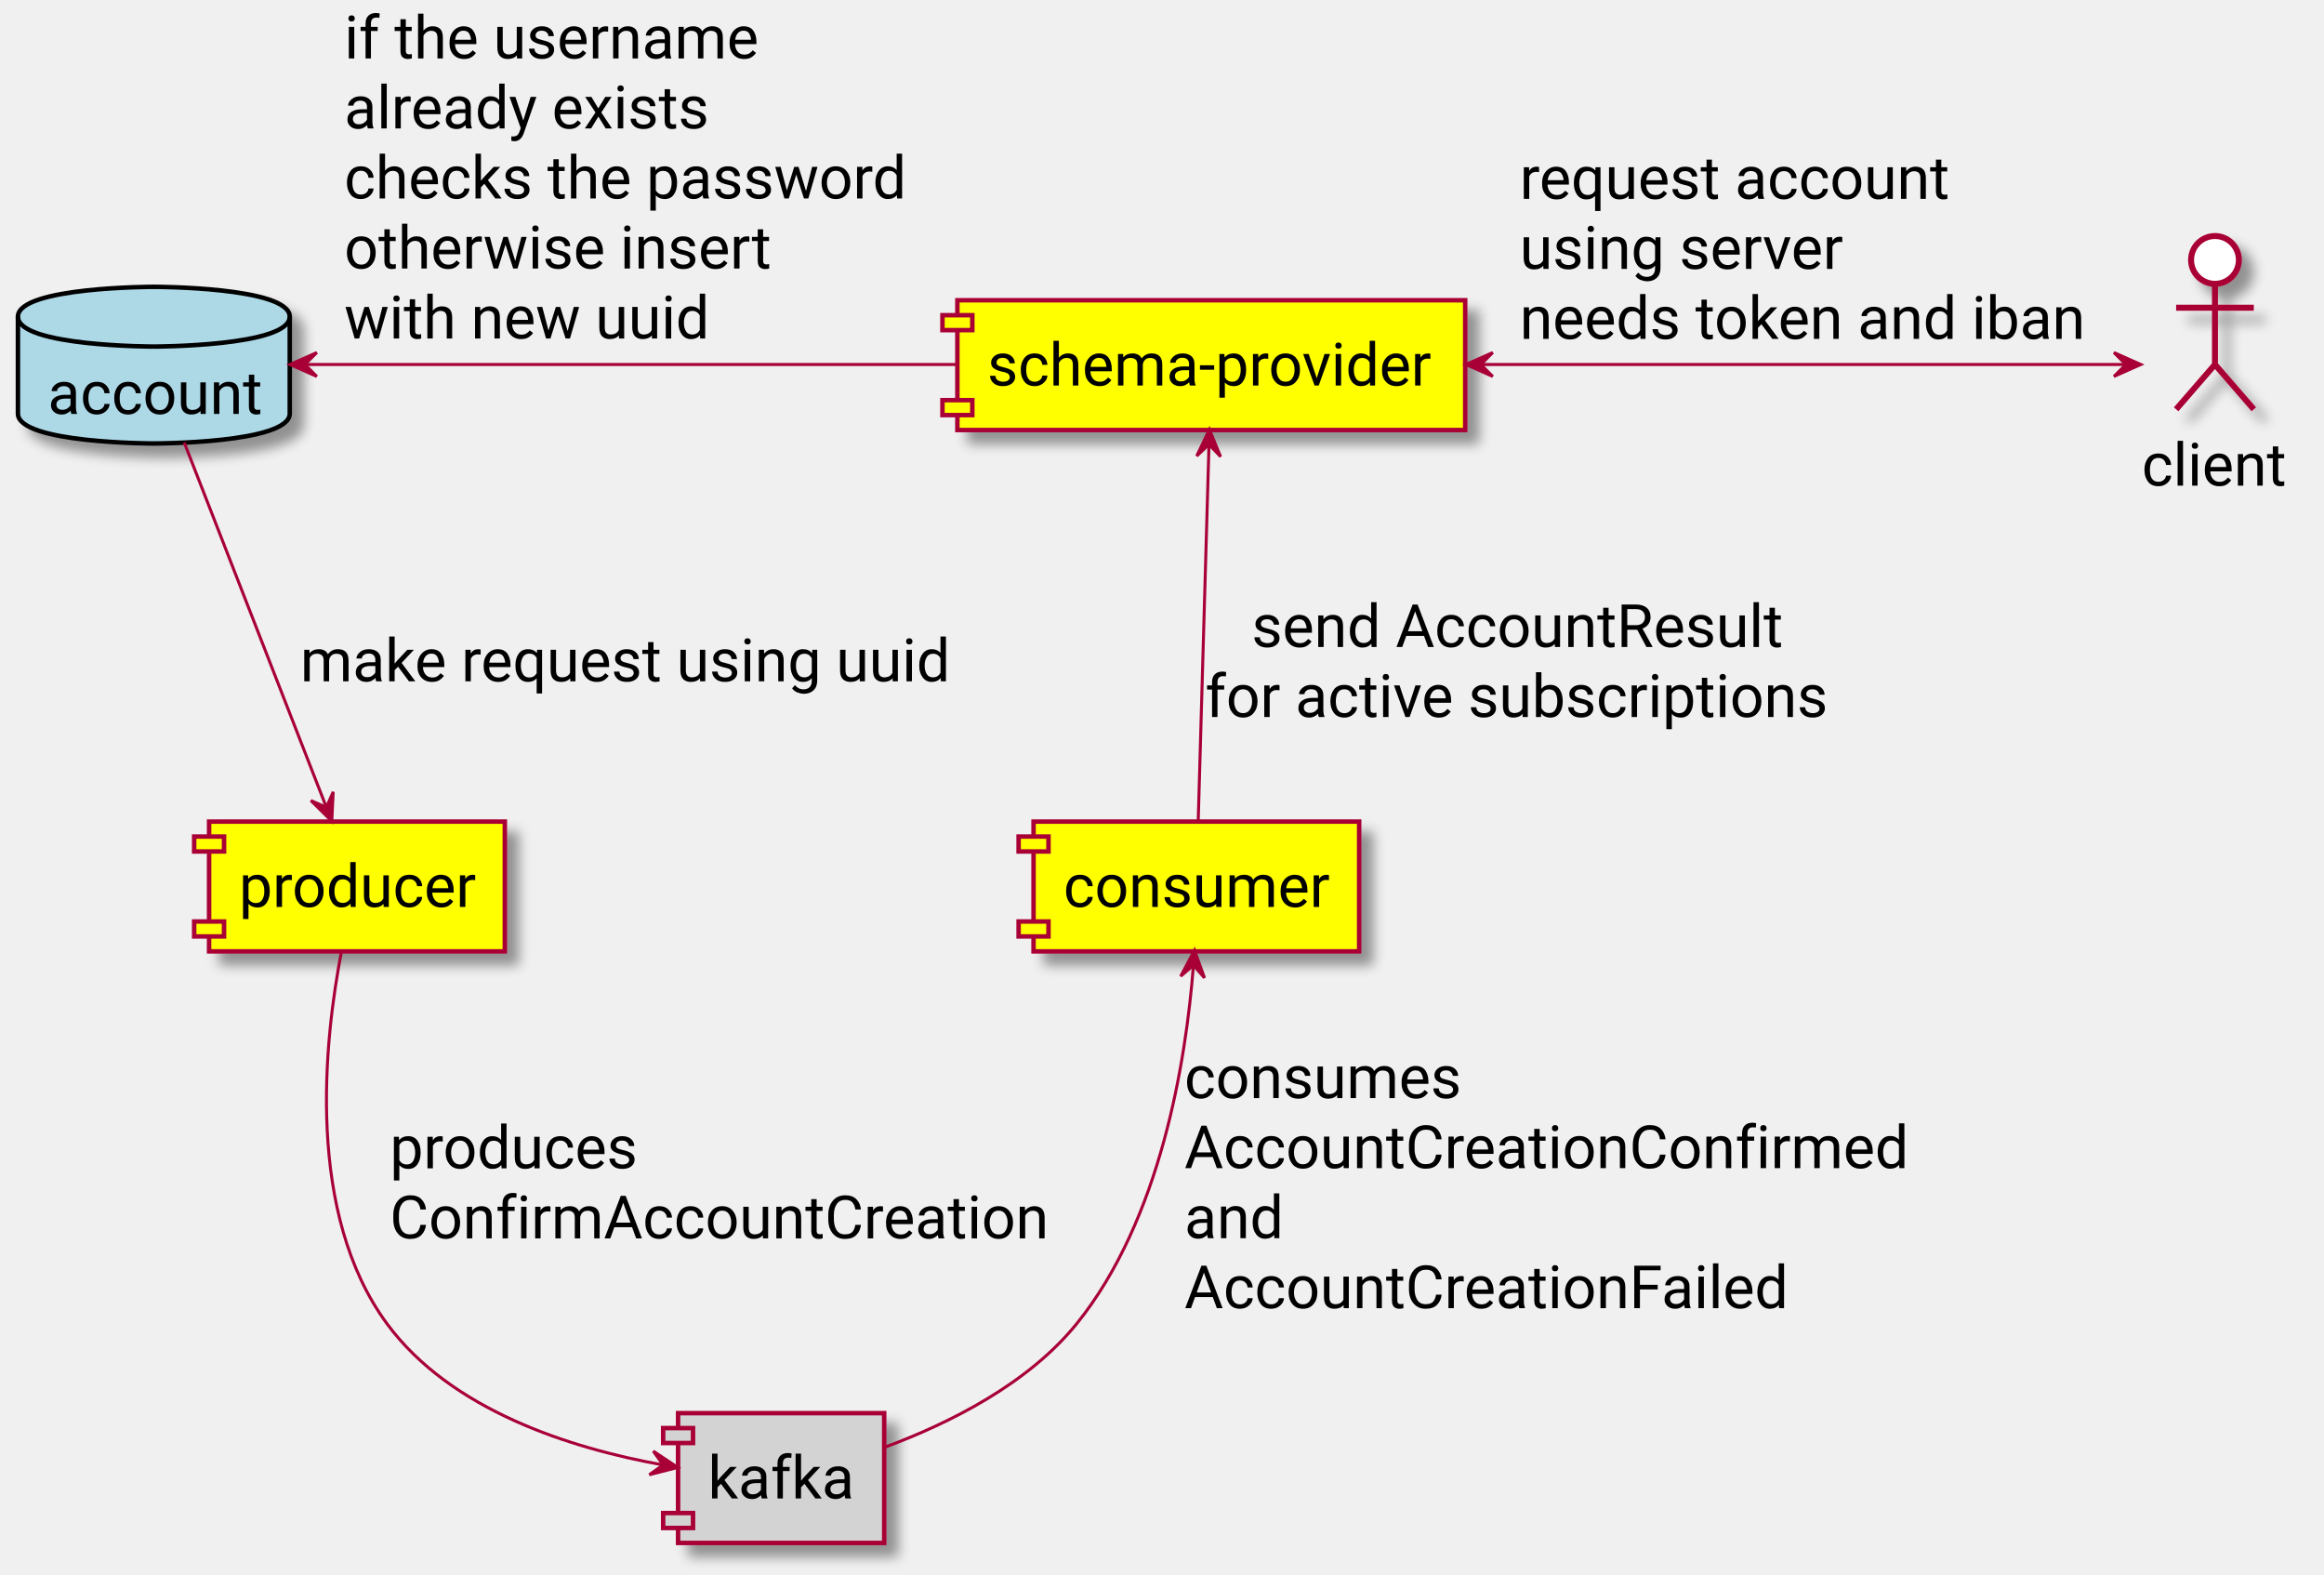
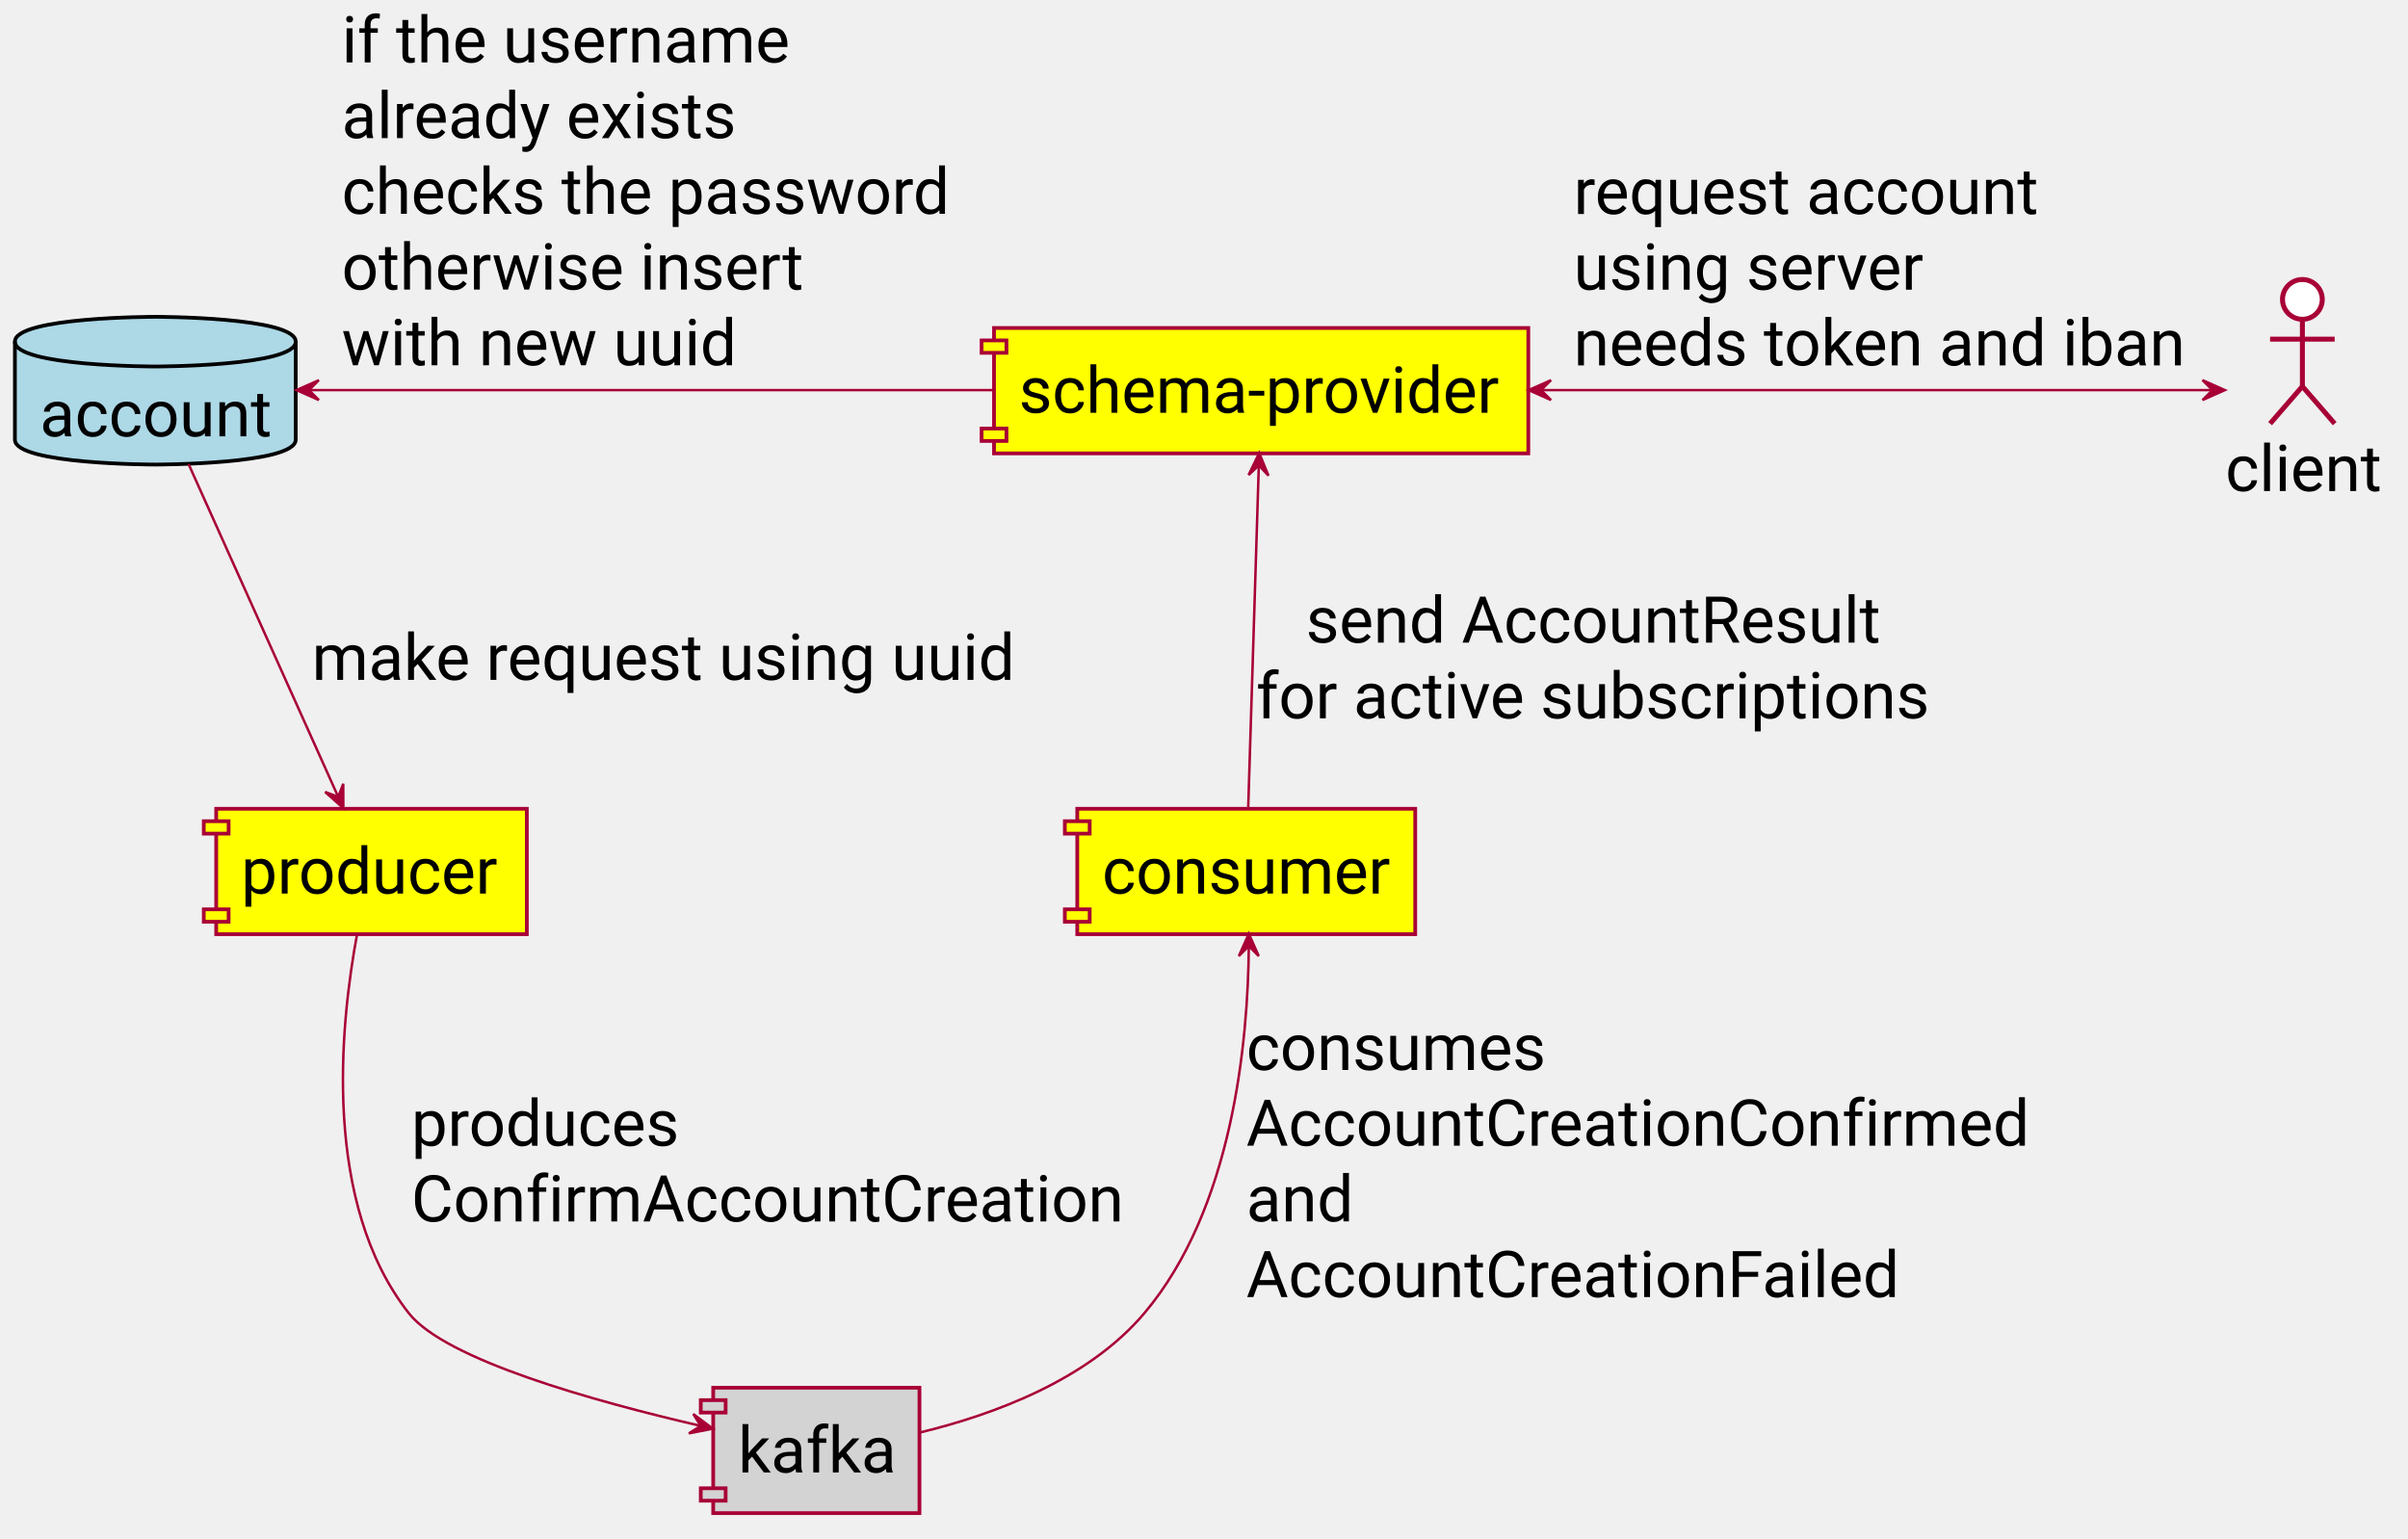
- <svg xmlns="http://www.w3.org/2000/svg" contentScriptType="application/ecmascript" contentStyleType="text/css" height="1054px" preserveAspectRatio="none" style="width:1556px;height:1054px;" version="1.1" viewBox="0 0 1556 1054" width="1556px" zoomAndPan="magnify">
-   <defs>
-     <filter height="300%" id="f189gsuas3np8l" width="300%" x="-1" y="-1">
-       <feGaussianBlur result="blurOut" stdDeviation="4.0" />
-       <feColorMatrix in="blurOut" result="blurOut2" type="matrix" values="0 0 0 0 0 0 0 0 0 0 0 0 0 0 0 0 0 0 .4 0" />
-       <feOffset dx="8.0" dy="8.0" in="blurOut2" result="blurOut3" />
-       <feBlend in="SourceGraphic" in2="blurOut3" mode="normal" />
-     </filter>
-   </defs>
+ <svg xmlns="http://www.w3.org/2000/svg" contentScriptType="application/ecmascript" contentStyleType="text/css" height="1238px" preserveAspectRatio="none" style="width:1938px;height:1238px;" version="1.1" viewBox="0 0 1938 1238" width="1938px" zoomAndPan="magnify">
+   <defs />
  <g>
-     <rect fill="#FFFF00" filter="url(#f189gsuas3np8l)" height="86.875" style="stroke: #A80036; stroke-width: 3.0;" width="198" x="140" y="550" />
-     <rect fill="#FFFF00" height="10" style="stroke: #A80036; stroke-width: 3.0;" width="20" x="130" y="560" />
-     <rect fill="#FFFF00" height="10" style="stroke: #A80036; stroke-width: 3.0;" width="20" x="130" y="616.875" />
-     <text fill="#000000" font-family="Roboto" font-size="40" lengthAdjust="spacingAndGlyphs" textLength="158" x="160" y="607.109">producer</text>
-     <rect fill="#FFFF00" filter="url(#f189gsuas3np8l)" height="86.875" style="stroke: #A80036; stroke-width: 3.0;" width="218" x="692" y="550" />
-     <rect fill="#FFFF00" height="10" style="stroke: #A80036; stroke-width: 3.0;" width="20" x="682" y="560" />
-     <rect fill="#FFFF00" height="10" style="stroke: #A80036; stroke-width: 3.0;" width="20" x="682" y="616.875" />
-     <text fill="#000000" font-family="Roboto" font-size="40" lengthAdjust="spacingAndGlyphs" textLength="178" x="712" y="607.109">consumer</text>
-     <path d="M12,212 C12,192 103,192 103,192 C103,192 194,192 194,212 L194,276.875 C194,296.875 103,296.875 103,296.875 C103,296.875 12,296.875 12,276.875 L12,212 " fill="#ADD8E6" filter="url(#f189gsuas3np8l)" style="stroke: #000000; stroke-width: 3.0;" />
-     <path d="M12,212 C12,232 103,232 103,232 C103,232 194,232 194,212 " fill="none" style="stroke: #000000; stroke-width: 3.0;" />
-     <text fill="#000000" font-family="Roboto" font-size="40" lengthAdjust="spacingAndGlyphs" textLength="142" x="32" y="277.109">account</text>
-     <ellipse cx="1483" cy="174" fill="#FFFFFF" filter="url(#f189gsuas3np8l)" rx="16" ry="16" style="stroke: #A80036; stroke-width: 4.0;" />
-     <path d="M1483,190 L1483,244 M1457,206 L1509,206 M1483,244 L1457,274 M1483,244 L1509,274 " fill="none" filter="url(#f189gsuas3np8l)" style="stroke: #A80036; stroke-width: 4.0;" />
-     <text fill="#000000" font-family="Roboto" font-size="40" lengthAdjust="spacingAndGlyphs" textLength="98" x="1434" y="325.109">client</text>
-     <rect fill="#FFFF00" filter="url(#f189gsuas3np8l)" height="86.875" style="stroke: #A80036; stroke-width: 3.0;" width="340" x="641" y="201" />
-     <rect fill="#FFFF00" height="10" style="stroke: #A80036; stroke-width: 3.0;" width="20" x="631" y="211" />
-     <rect fill="#FFFF00" height="10" style="stroke: #A80036; stroke-width: 3.0;" width="20" x="631" y="267.875" />
-     <text fill="#000000" font-family="Roboto" font-size="40" lengthAdjust="spacingAndGlyphs" textLength="300" x="661" y="258.109">schema-provider</text>
-     <rect fill="#D3D3D3" filter="url(#f189gsuas3np8l)" height="86.875" style="stroke: #A80036; stroke-width: 3.0;" width="138" x="454" y="946" />
-     <rect fill="#D3D3D3" height="10" style="stroke: #A80036; stroke-width: 3.0;" width="20" x="444" y="956" />
-     <rect fill="#D3D3D3" height="10" style="stroke: #A80036; stroke-width: 3.0;" width="20" x="444" y="1012.875" />
-     <text fill="#000000" font-family="Roboto" font-size="40" lengthAdjust="spacingAndGlyphs" textLength="98" x="474" y="1003.109">kafka</text>
-     <path d="M123.361,296.249 C148.998,362.039 192.792,474.422 218.497,540.385 " fill="none" id="ac-&gt;p" style="stroke: #A80036; stroke-width: 2.0;" />
-     <polygon fill="#A80036" points="222.154,549.769,223.071,530.093,218.523,540.452,208.164,535.903,222.154,549.769" style="stroke: #A80036; stroke-width: 2.0;" />
-     <text fill="#000000" font-family="Roboto" font-size="40" lengthAdjust="spacingAndGlyphs" textLength="438" x="201" y="456.109">make request using uuid</text>
-     <path d="M799.009,646.717 C794.031,710.313 777.179,816.361 721,886 C688.399,926.412 635.678,952.738 592.832,968.652 " fill="none" id="c&lt;-kc" style="stroke: #A80036; stroke-width: 2.0;" />
-     <polygon fill="#A80036" points="799.759,636.121,790.508,653.511,799.053,646.096,806.467,654.641,799.759,636.121" style="stroke: #A80036; stroke-width: 2.0;" />
-     <text fill="#000000" font-family="Roboto" font-size="40" lengthAdjust="spacingAndGlyphs" textLength="184" x="793" y="735.109">consumes</text>
-     <text fill="#000000" font-family="Roboto" font-size="40" lengthAdjust="spacingAndGlyphs" textLength="486" x="793" y="781.984">AccountCreationConfirmed</text>
-     <text fill="#000000" font-family="Roboto" font-size="40" lengthAdjust="spacingAndGlyphs" textLength="66" x="793" y="828.859">and</text>
-     <text fill="#000000" font-family="Roboto" font-size="40" lengthAdjust="spacingAndGlyphs" textLength="406" x="793" y="875.734">AccountCreationFailed</text>
-     <path d="M992.063,244 C1135.611,244 1327.466,244 1423.279,244 " fill="none" id="sp-cl" style="stroke: #A80036; stroke-width: 2.0;" />
-     <polygon fill="#A80036" points="1433.363,244,1415.363,236,1423.363,244,1415.363,252,1433.363,244" style="stroke: #A80036; stroke-width: 2.0;" />
-     <polygon fill="#A80036" points="981.443,244,999.443,252,991.443,244,999.443,236,981.443,244" style="stroke: #A80036; stroke-width: 2.0;" />
-     <text fill="#000000" font-family="Roboto" font-size="40" lengthAdjust="spacingAndGlyphs" textLength="288" x="1017.5" y="133.109">request account</text>
-     <text fill="#000000" font-family="Roboto" font-size="40" lengthAdjust="spacingAndGlyphs" textLength="218" x="1017.5" y="179.984">using server</text>
-     <text fill="#000000" font-family="Roboto" font-size="40" lengthAdjust="spacingAndGlyphs" textLength="380" x="1017.5" y="226.859">needs token and iban</text>
-     <path d="M204.195,244 C317.815,244 504.083,244 640.322,244 " fill="none" id="ac&lt;-sp" style="stroke: #A80036; stroke-width: 2.0;" />
-     <polygon fill="#A80036" points="194.109,244,212.109,252,204.109,244,212.109,236,194.109,244" style="stroke: #A80036; stroke-width: 2.0;" />
-     <text fill="#000000" font-family="Roboto" font-size="40" lengthAdjust="spacingAndGlyphs" textLength="282" x="230.5" y="39.109">if the username</text>
-     <text fill="#000000" font-family="Roboto" font-size="40" lengthAdjust="spacingAndGlyphs" textLength="246" x="230.5" y="85.984">already exists</text>
-     <text fill="#000000" font-family="Roboto" font-size="40" lengthAdjust="spacingAndGlyphs" textLength="374" x="230.5" y="132.859">checks the password</text>
-     <text fill="#000000" font-family="Roboto" font-size="40" lengthAdjust="spacingAndGlyphs" textLength="288" x="230.5" y="179.734">otherwise insert</text>
-     <text fill="#000000" font-family="Roboto" font-size="40" lengthAdjust="spacingAndGlyphs" textLength="246" x="230.5" y="226.609">with new uuid</text>
-     <path d="M228.777,636.095 C216.789,697.864 204.824,812.237 259,886 C301.81,944.287 382.5,969.597 443.453,980.583 " fill="none" id="p-&gt;kc" style="stroke: #A80036; stroke-width: 2.0;" />
-     <polygon fill="#A80036" points="453.823,982.35,437.422,971.44,443.965,980.67,434.735,987.213,453.823,982.35" style="stroke: #A80036; stroke-width: 2.0;" />
-     <text fill="#000000" font-family="Roboto" font-size="40" lengthAdjust="spacingAndGlyphs" textLength="164" x="261" y="782.109">produces</text>
-     <text fill="#000000" font-family="Roboto" font-size="40" lengthAdjust="spacingAndGlyphs" textLength="442" x="261" y="828.984">ConfirmAccountCreation</text>
-     <path d="M809.448,298.166 C807.465,367.388 804.07,485.852 802.246,549.506 " fill="none" id="sp&lt;-c" style="stroke: #A80036; stroke-width: 2.0;" />
-     <polygon fill="#A80036" points="809.754,287.495,801.241,305.259,809.467,297.491,817.235,305.717,809.754,287.495" style="stroke: #A80036; stroke-width: 2.0;" />
-     <text fill="#000000" font-family="Roboto" font-size="40" lengthAdjust="spacingAndGlyphs" textLength="354" x="838" y="433.109">send AccountResult</text>
-     <text fill="#000000" font-family="Roboto" font-size="40" lengthAdjust="spacingAndGlyphs" textLength="416" x="807" y="479.984">for active subscriptions</text>
+     <rect fill="#FFFF00" height="100.938" style="stroke: #A80036; stroke-width: 3.0;" width="250" x="174" y="651" />
+     <rect fill="#FFFF00" height="10" style="stroke: #A80036; stroke-width: 3.0;" width="20" x="164" y="661" />
+     <rect fill="#FFFF00" height="10" style="stroke: #A80036; stroke-width: 3.0;" width="20" x="164" y="731.938" />
+     <text fill="#000000" font-family="Roboto" font-size="52" lengthAdjust="spacingAndGlyphs" textLength="210" x="194" y="719.242">producer</text>
+     <rect fill="#FFFF00" height="100.938" style="stroke: #A80036; stroke-width: 3.0;" width="272" x="867" y="651" />
+     <rect fill="#FFFF00" height="10" style="stroke: #A80036; stroke-width: 3.0;" width="20" x="857" y="661" />
+     <rect fill="#FFFF00" height="10" style="stroke: #A80036; stroke-width: 3.0;" width="20" x="857" y="731.938" />
+     <text fill="#000000" font-family="Roboto" font-size="52" lengthAdjust="spacingAndGlyphs" textLength="232" x="887" y="719.242">consumer</text>
+     <path d="M12,275 C12,255 125,255 125,255 C125,255 238,255 238,275 L238,353.938 C238,373.938 125,373.938 125,373.938 C125,373.938 12,373.938 12,353.938 L12,275 " fill="#ADD8E6" style="stroke: #000000; stroke-width: 3.0;" />
+     <path d="M12,275 C12,295 125,295 125,295 C125,295 238,295 238,275 " fill="none" style="stroke: #000000; stroke-width: 3.0;" />
+     <text fill="#000000" font-family="Roboto" font-size="52" lengthAdjust="spacingAndGlyphs" textLength="186" x="32" y="351.242">account</text>
+     <ellipse cx="1853" cy="241" fill="#FFFFFF" rx="16" ry="16" style="stroke: #A80036; stroke-width: 4.0;" />
+     <path d="M1853,257 L1853,311 M1827,273 L1879,273 M1853,311 L1827,341 M1853,311 L1879,341 " fill="none" style="stroke: #A80036; stroke-width: 4.0;" />
+     <text fill="#000000" font-family="Roboto" font-size="52" lengthAdjust="spacingAndGlyphs" textLength="124" x="1791" y="395.242">client</text>
+     <rect fill="#FFFF00" height="100.938" style="stroke: #A80036; stroke-width: 3.0;" width="430" x="800" y="264" />
+     <rect fill="#FFFF00" height="10" style="stroke: #A80036; stroke-width: 3.0;" width="20" x="790" y="274" />
+     <rect fill="#FFFF00" height="10" style="stroke: #A80036; stroke-width: 3.0;" width="20" x="790" y="344.938" />
+     <text fill="#000000" font-family="Roboto" font-size="52" lengthAdjust="spacingAndGlyphs" textLength="390" x="820" y="332.242">schema-provider</text>
+     <rect fill="#D3D3D3" height="100.938" style="stroke: #A80036; stroke-width: 3.0;" width="166" x="574" y="1117" />
+     <rect fill="#D3D3D3" height="10" style="stroke: #A80036; stroke-width: 3.0;" width="20" x="564" y="1127" />
+     <rect fill="#D3D3D3" height="10" style="stroke: #A80036; stroke-width: 3.0;" width="20" x="564" y="1197.938" />
+     <text fill="#000000" font-family="Roboto" font-size="52" lengthAdjust="spacingAndGlyphs" textLength="126" x="594" y="1185.242">kafka</text>
+     <path d="M151.806,373.621 C184.467,446.264 239.329,568.284 272.054,641.068 " fill="none" id="ac-&gt;p" style="stroke: #A80036; stroke-width: 2.0;" />
+     <polygon fill="#A80036" points="276.324,650.565,276.238,630.867,272.223,641.444,261.646,637.429,276.324,650.565" style="stroke: #A80036; stroke-width: 2.0;" />
+     <text fill="#000000" font-family="Roboto" font-size="52" lengthAdjust="spacingAndGlyphs" textLength="560" x="251" y="547.242">make request using uuid</text>
+     <path d="M1005.061,761.622 C1004.449,838.979 992.073,972.824 921,1057 C875.514,1110.872 799.262,1138.825 740.37,1153.037 " fill="none" id="c&lt;-kc" style="stroke: #A80036; stroke-width: 2.0;" />
+     <polygon fill="#A80036" points="1005.076,751.554,997.048,769.541,1005.061,761.554,1013.048,769.567,1005.076,751.554" style="stroke: #A80036; stroke-width: 2.0;" />
+     <text fill="#000000" font-family="Roboto" font-size="52" lengthAdjust="spacingAndGlyphs" textLength="240" x="1003" y="861.242">consumes</text>
+     <text fill="#000000" font-family="Roboto" font-size="52" lengthAdjust="spacingAndGlyphs" textLength="630" x="1003" y="922.18">AccountCreationConfirmed</text>
+     <text fill="#000000" font-family="Roboto" font-size="52" lengthAdjust="spacingAndGlyphs" textLength="86" x="1003" y="983.117">and</text>
+     <text fill="#000000" font-family="Roboto" font-size="52" lengthAdjust="spacingAndGlyphs" textLength="524" x="1003" y="1044.055">AccountCreationFailed</text>
+     <path d="M1240.699,314 C1420.547,314 1661.246,314 1780.182,314 " fill="none" id="sp-cl" style="stroke: #A80036; stroke-width: 2.0;" />
+     <polygon fill="#A80036" points="1790.613,314,1772.613,306,1780.613,314,1772.613,322,1790.613,314" style="stroke: #A80036; stroke-width: 2.0;" />
+     <polygon fill="#A80036" points="1230.262,314,1248.262,322,1240.262,314,1248.262,306,1230.262,314" style="stroke: #A80036; stroke-width: 2.0;" />
+     <text fill="#000000" font-family="Roboto" font-size="52" lengthAdjust="spacingAndGlyphs" textLength="372" x="1266.5" y="172.242">request account</text>
+     <text fill="#000000" font-family="Roboto" font-size="52" lengthAdjust="spacingAndGlyphs" textLength="280" x="1266.5" y="233.18">using server</text>
+     <text fill="#000000" font-family="Roboto" font-size="52" lengthAdjust="spacingAndGlyphs" textLength="488" x="1266.5" y="294.117">needs token and iban</text>
+     <path d="M248.708,314 C391.056,314 627.354,314 799.979,314 " fill="none" id="ac&lt;-sp" style="stroke: #A80036; stroke-width: 2.0;" />
+     <polygon fill="#A80036" points="238.623,314,256.623,322,248.623,314,256.623,306,238.623,314" style="stroke: #A80036; stroke-width: 2.0;" />
+     <text fill="#000000" font-family="Roboto" font-size="52" lengthAdjust="spacingAndGlyphs" textLength="356" x="275" y="50.242">if the username</text>
+     <text fill="#000000" font-family="Roboto" font-size="52" lengthAdjust="spacingAndGlyphs" textLength="314" x="275" y="111.18">already exists</text>
+     <text fill="#000000" font-family="Roboto" font-size="52" lengthAdjust="spacingAndGlyphs" textLength="488" x="275" y="172.117">checks the password</text>
+     <text fill="#000000" font-family="Roboto" font-size="52" lengthAdjust="spacingAndGlyphs" textLength="366" x="275" y="233.055">otherwise insert</text>
+     <text fill="#000000" font-family="Roboto" font-size="52" lengthAdjust="spacingAndGlyphs" textLength="314" x="275" y="293.992">with new uuid</text>
+     <path d="M287.48,751.405 C273.456,826.519 259.478,968.458 329,1057 C358.465,1094.526 477.69,1127.842 563.914,1147.719 " fill="none" id="p-&gt;kc" style="stroke: #A80036; stroke-width: 2.0;" />
+     <polygon fill="#A80036" points="573.729,1149.957,557.958,1138.156,563.979,1147.734,554.401,1153.755,573.729,1149.957" style="stroke: #A80036; stroke-width: 2.0;" />
+     <text fill="#000000" font-family="Roboto" font-size="52" lengthAdjust="spacingAndGlyphs" textLength="218" x="331" y="922.242">produces</text>
+     <text fill="#000000" font-family="Roboto" font-size="52" lengthAdjust="spacingAndGlyphs" textLength="572" x="331" y="983.18">ConfirmAccountCreation</text>
+     <path d="M1013.095,375.428 C1010.736,451.509 1006.761,579.696 1004.569,650.394 " fill="none" id="sp&lt;-c" style="stroke: #A80036; stroke-width: 2.0;" />
+     <polygon fill="#A80036" points="1013.431,364.593,1004.877,382.337,1013.121,374.589,1020.869,382.833,1013.431,364.593" style="stroke: #A80036; stroke-width: 2.0;" />
+     <text fill="#000000" font-family="Roboto" font-size="52" lengthAdjust="spacingAndGlyphs" textLength="458" x="1051" y="517.242">send AccountResult</text>
+     <text fill="#000000" font-family="Roboto" font-size="52" lengthAdjust="spacingAndGlyphs" textLength="538" x="1011" y="578.18">for active subscriptions</text>
  </g>
</svg>
